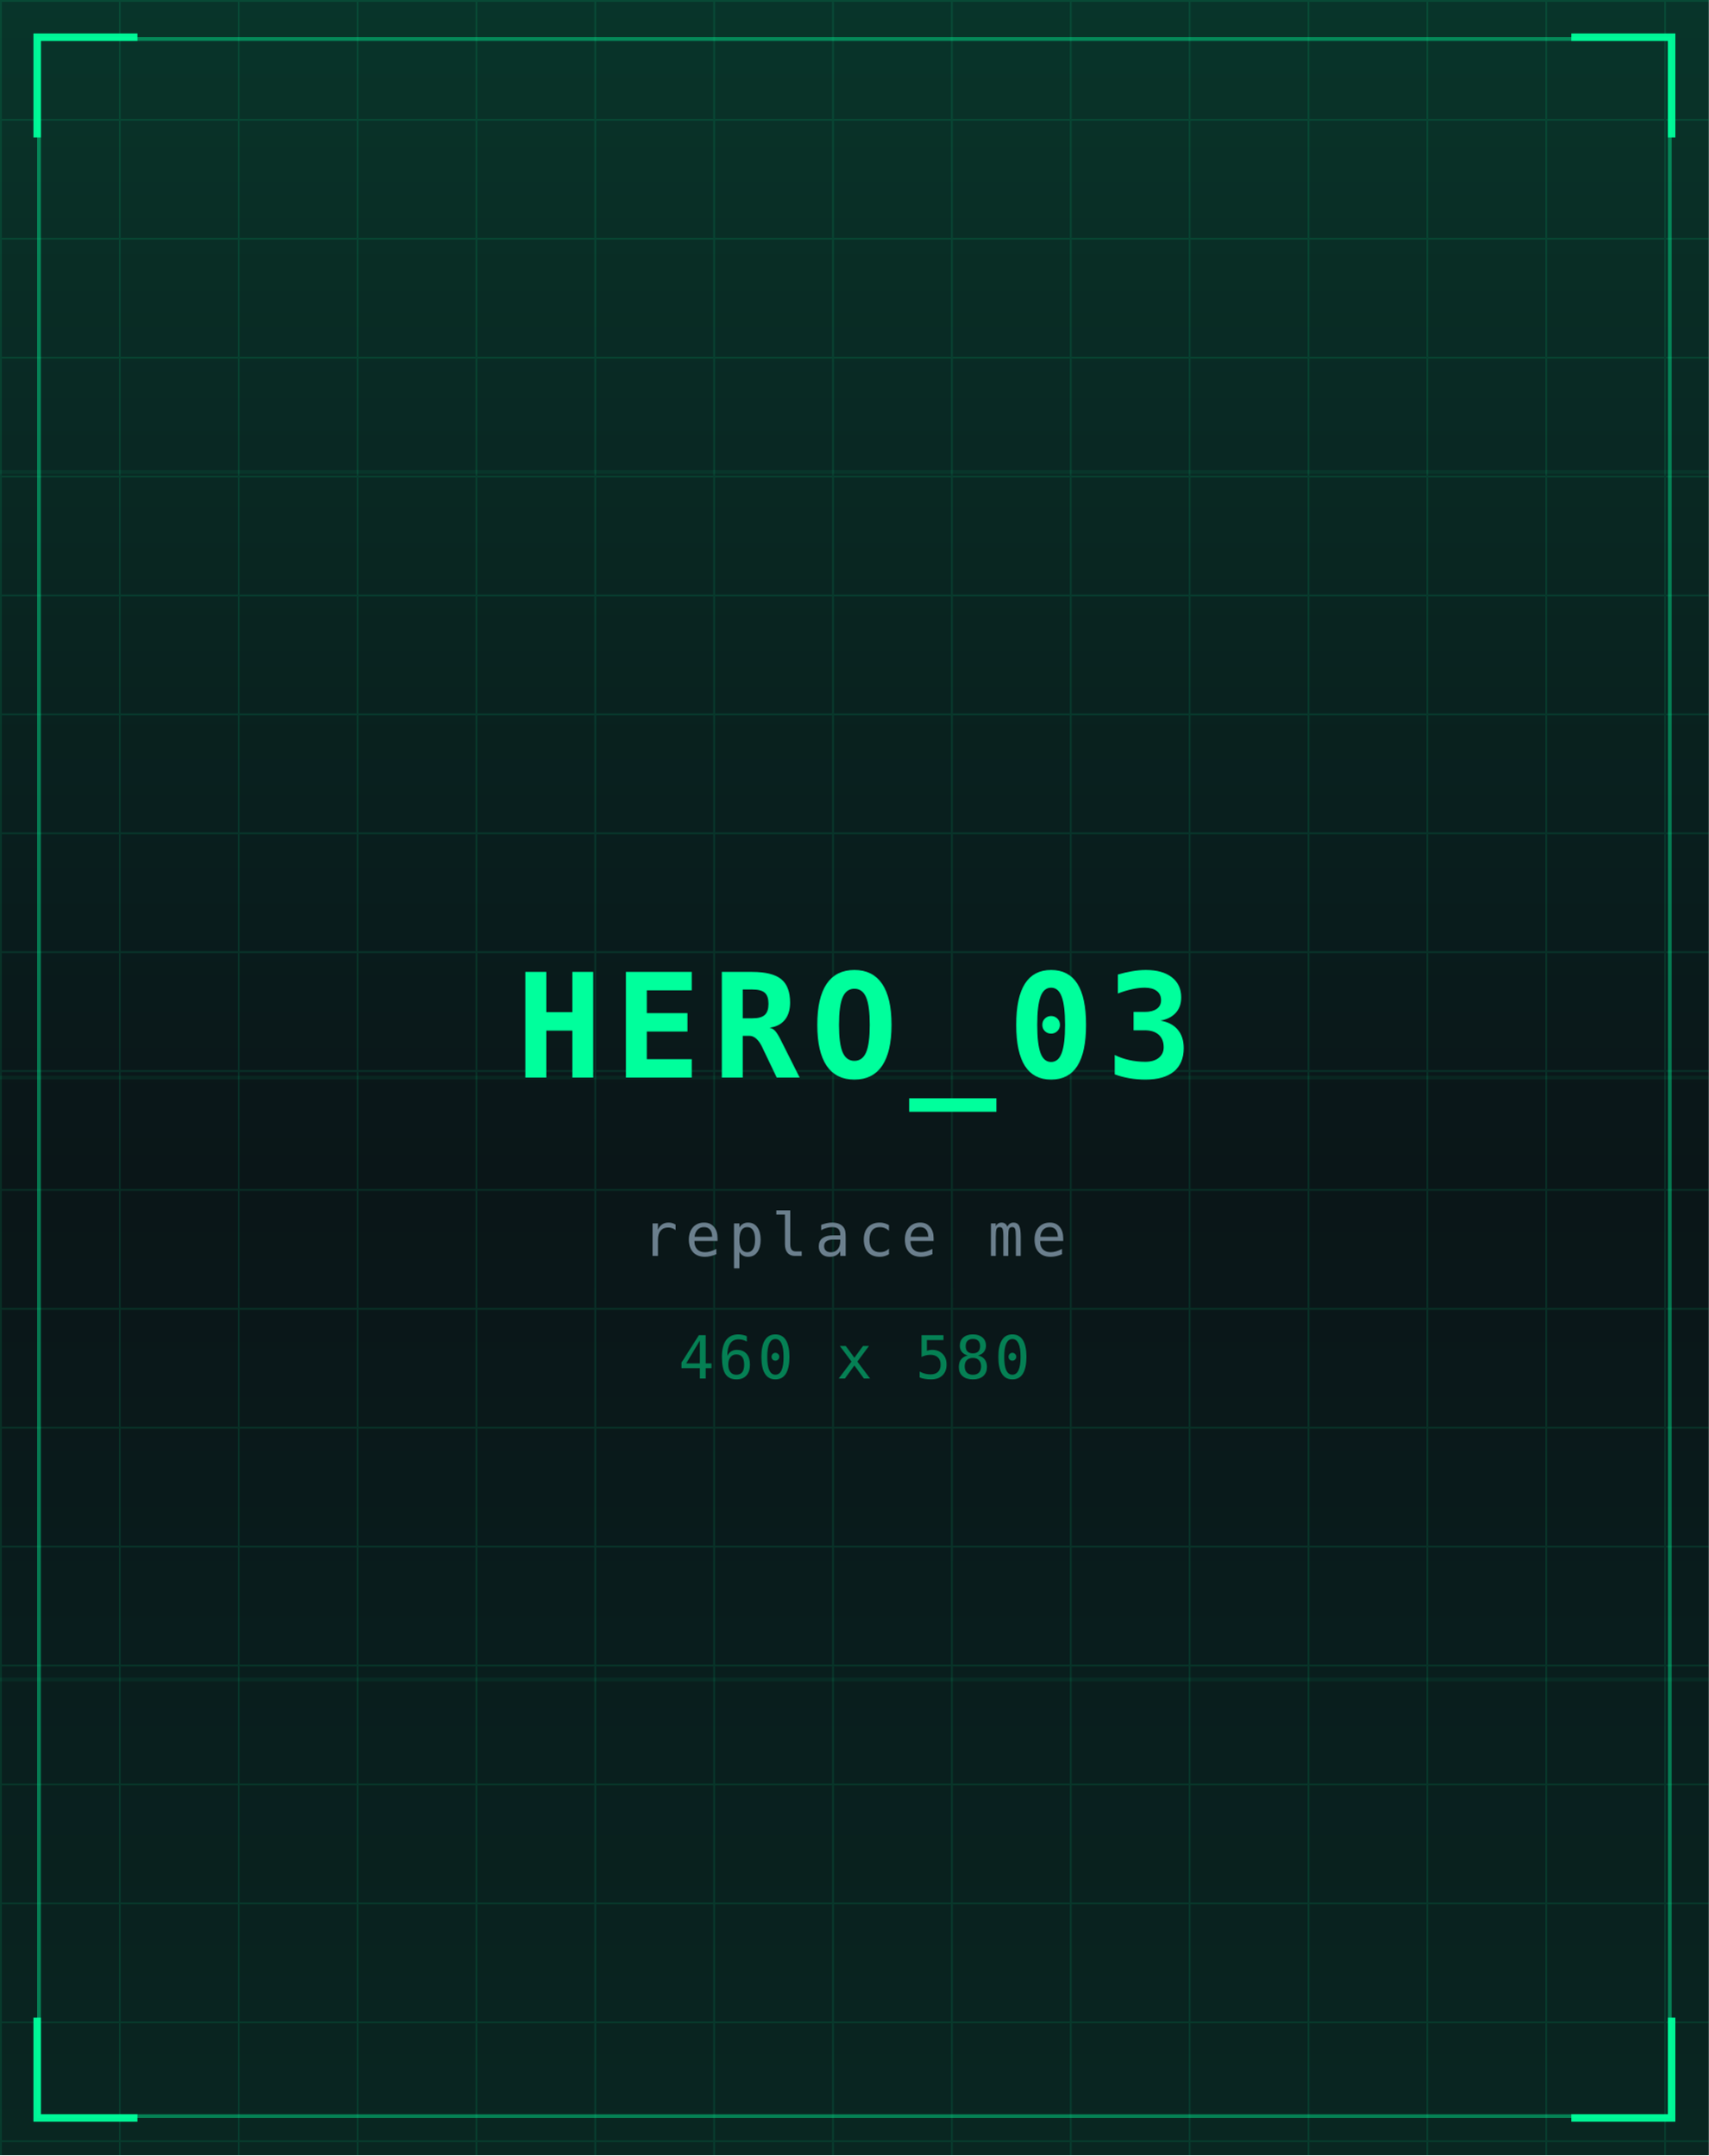
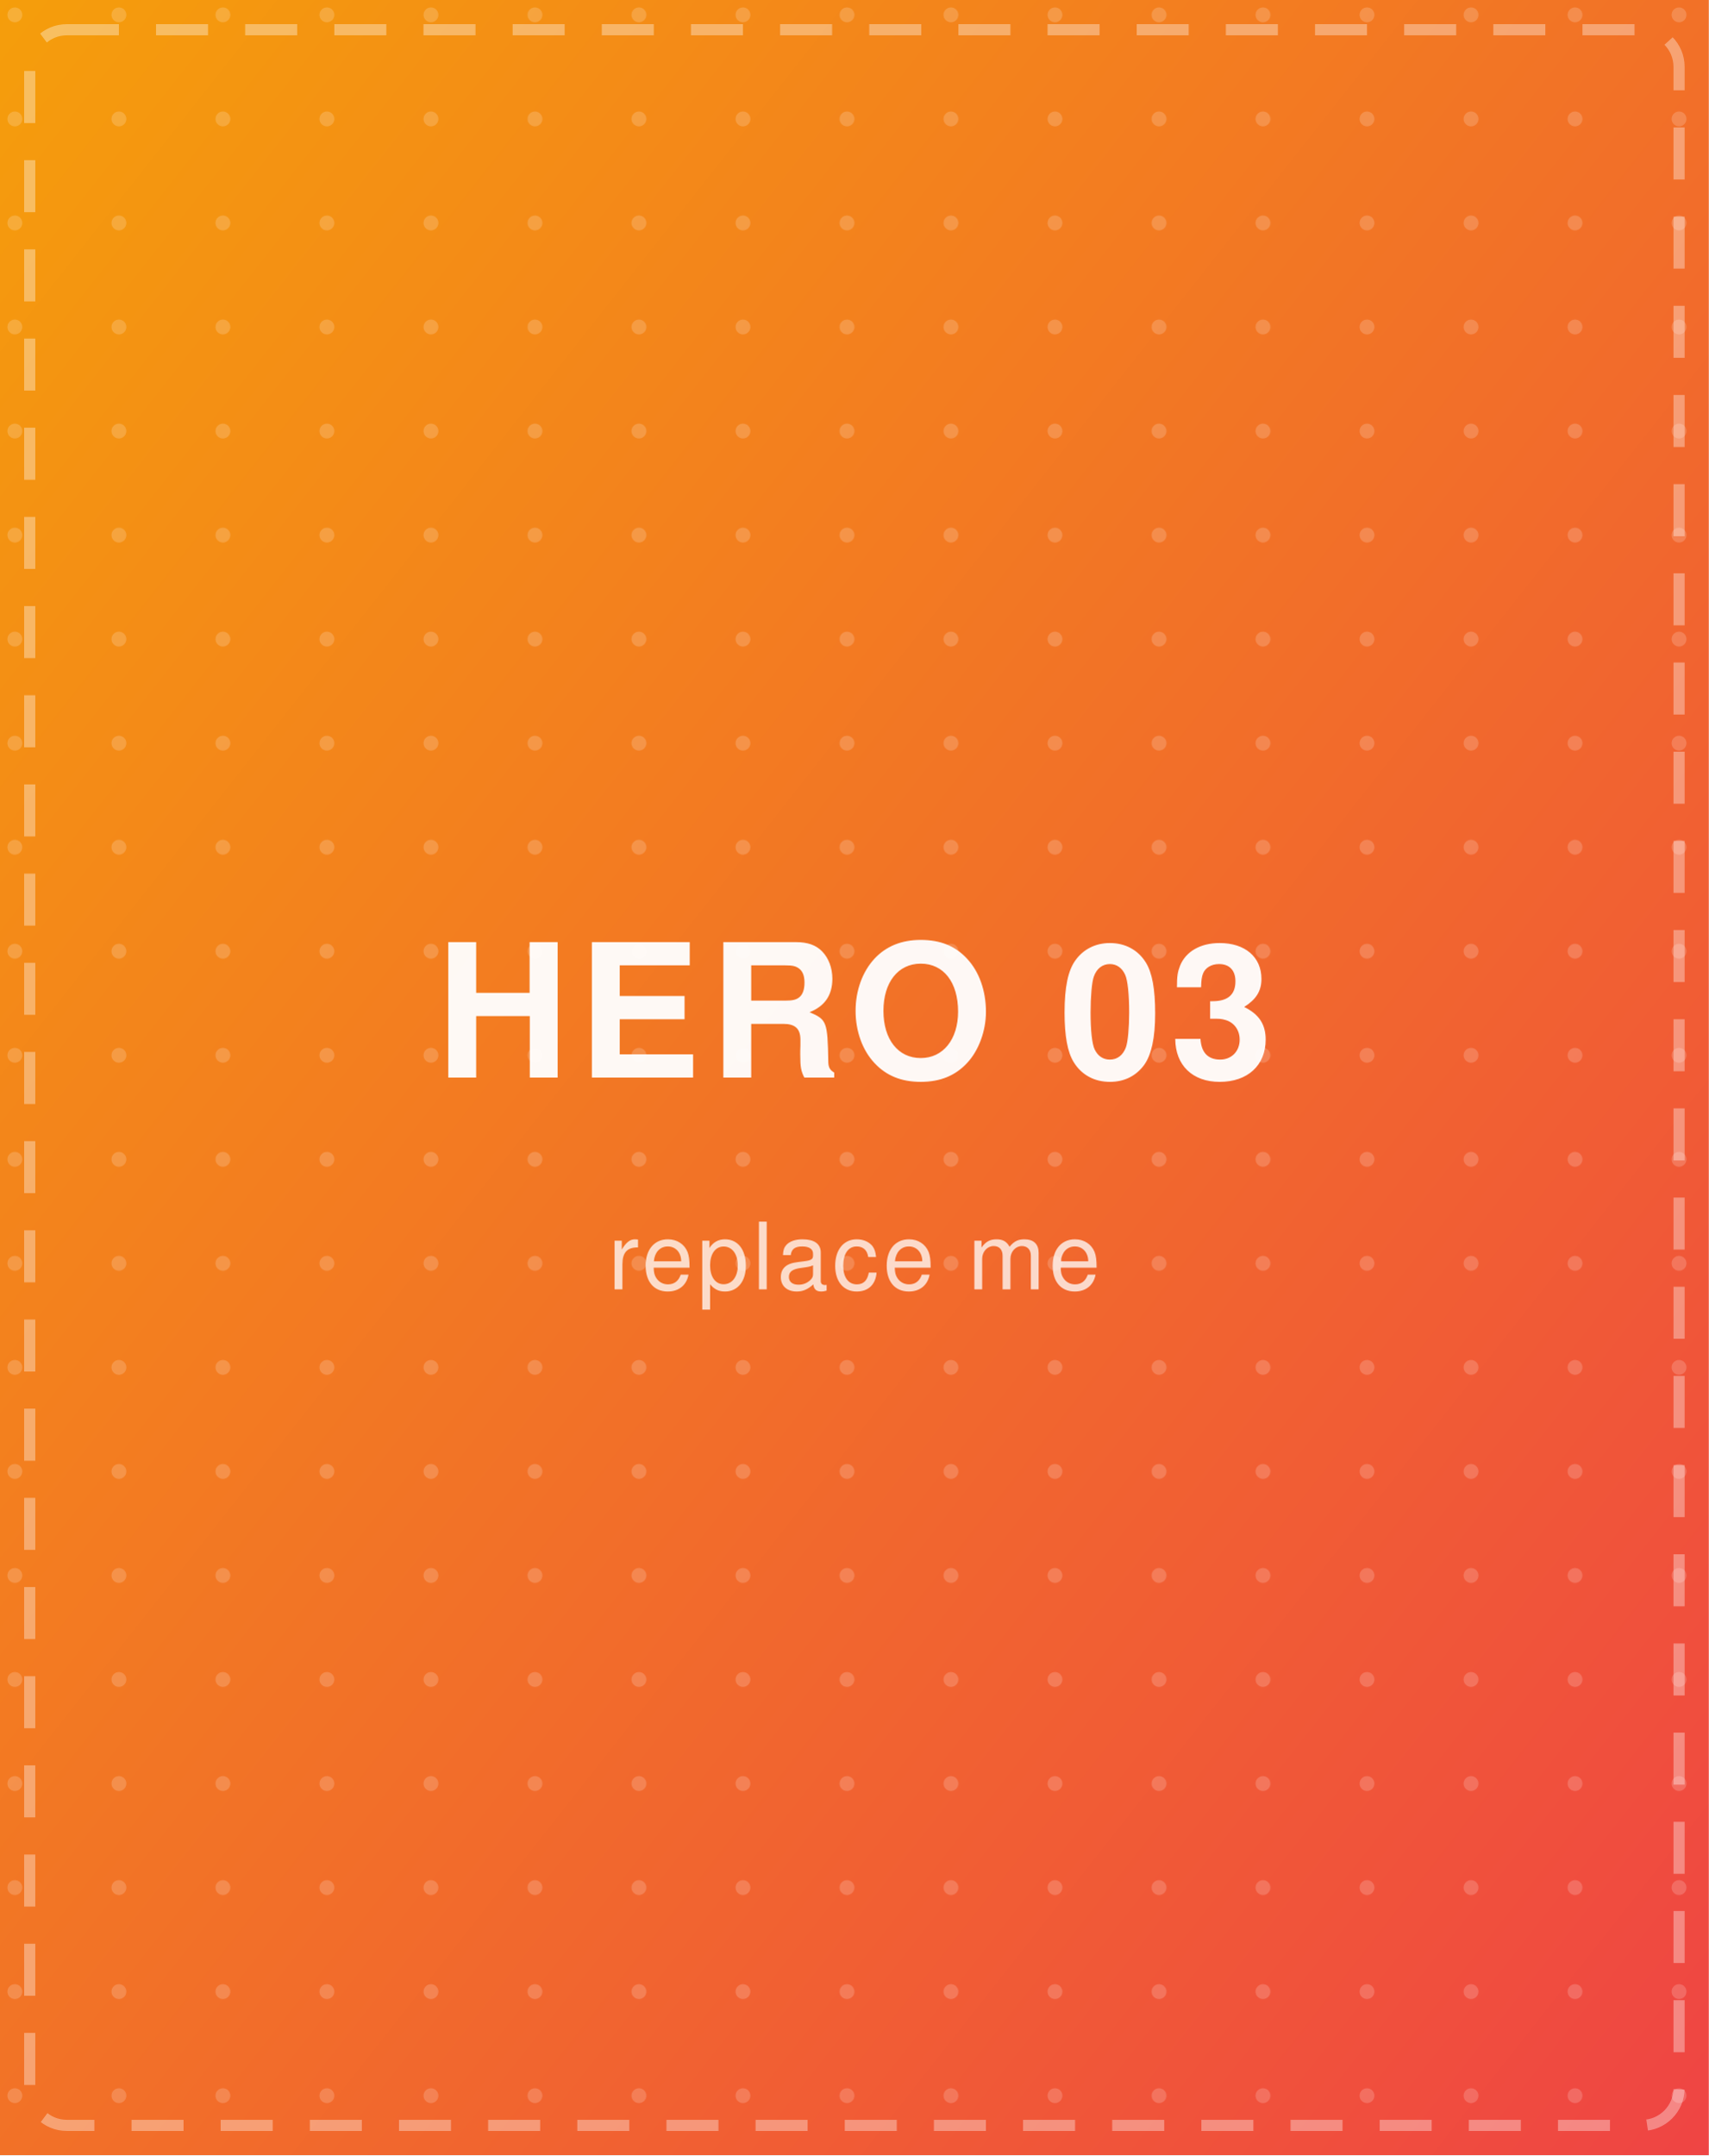
- <svg xmlns="http://www.w3.org/2000/svg" viewBox="0 0 460 580" width="460" height="580" role="img" aria-label="HERO_03 placeholder">
+ <svg xmlns="http://www.w3.org/2000/svg" viewBox="0 0 460 580" width="460" height="580" role="img" aria-label="HERO 03 placeholder">
  <defs>
-     <pattern id="grid" width="32" height="32" patternUnits="userSpaceOnUse">
-       <path d="M32 0H0V32" fill="none" stroke="#00ff9c" stroke-opacity="0.10" stroke-width="1" />
+     <linearGradient id="g" x1="0" y1="0" x2="1" y2="1">
+       <stop offset="0" stop-color="#f59e0b" />
+       <stop offset="1" stop-color="#ef4444" />
+     </linearGradient>
+     <pattern id="dots" width="28" height="28" patternUnits="userSpaceOnUse">
+       <circle cx="4" cy="4" r="2" fill="#ffffff" opacity="0.18" />
    </pattern>
-     <linearGradient id="glow" x1="0" y1="0" x2="0" y2="1">
-       <stop offset="0" stop-color="#00ff9c" stop-opacity="0.16" />
-       <stop offset="0.55" stop-color="#00ff9c" stop-opacity="0.03" />
-       <stop offset="1" stop-color="#00ff9c" stop-opacity="0.10" />
-     </linearGradient>
  </defs>
-   <rect width="460" height="580" fill="#0a0e14" />
-   <rect width="460" height="580" fill="url(#grid)" />
-   <rect width="460" height="580" fill="url(#glow)" />
-   <rect x="10.5" y="10.5" width="439" height="559" fill="none" stroke="#00ff9c" stroke-opacity="0.42" stroke-width="1" />
-   <g stroke="#00ff9c" stroke-opacity="0.95" stroke-width="2" fill="none">
-     <path d="M10 37V10h27" />
-     <path d="M423 10H450v27" />
-     <path d="M10 543V570h27" />
-     <path d="M423 570H450v-27" />
+   <rect width="460" height="580" fill="url(#g)" />
+   <rect width="460" height="580" fill="url(#dots)" />
+   <g fill="#ffffff" font-family="Helvetica,Arial,sans-serif" text-anchor="middle">
+     <text x="230" y="290" font-size="50" font-weight="700" opacity="0.95" letter-spacing="2">HERO 03</text>
+     <text x="230" y="347" font-size="25" font-weight="500" opacity="0.75" letter-spacing="1">replace me</text>
  </g>
-   <g font-family="ui-monospace,SFMono-Regular,Menlo,Consolas,monospace" text-anchor="middle">
-     <text x="230" y="290" font-size="39" font-weight="700" fill="#00ff9c" letter-spacing="3">HERO_03</text>
-     <text x="230" y="338" font-size="16" fill="#6b7f8d" letter-spacing="2">replace me</text>
-     <text x="230" y="371" font-size="16" fill="#00ff9c" fill-opacity="0.45" letter-spacing="1">460 x 580</text>
-   </g>
-   <g stroke="#00ff9c" stroke-opacity="0.06" stroke-width="1">
-     <path d="M0 127H460" />
-     <path d="M0 290H460" />
-     <path d="M0 452H460" />
-   </g>
+   <rect x="8" y="8" width="444" height="564" fill="none" stroke="#ffffff" stroke-opacity="0.35" stroke-width="3" stroke-dasharray="14 10" rx="10" />
</svg>
